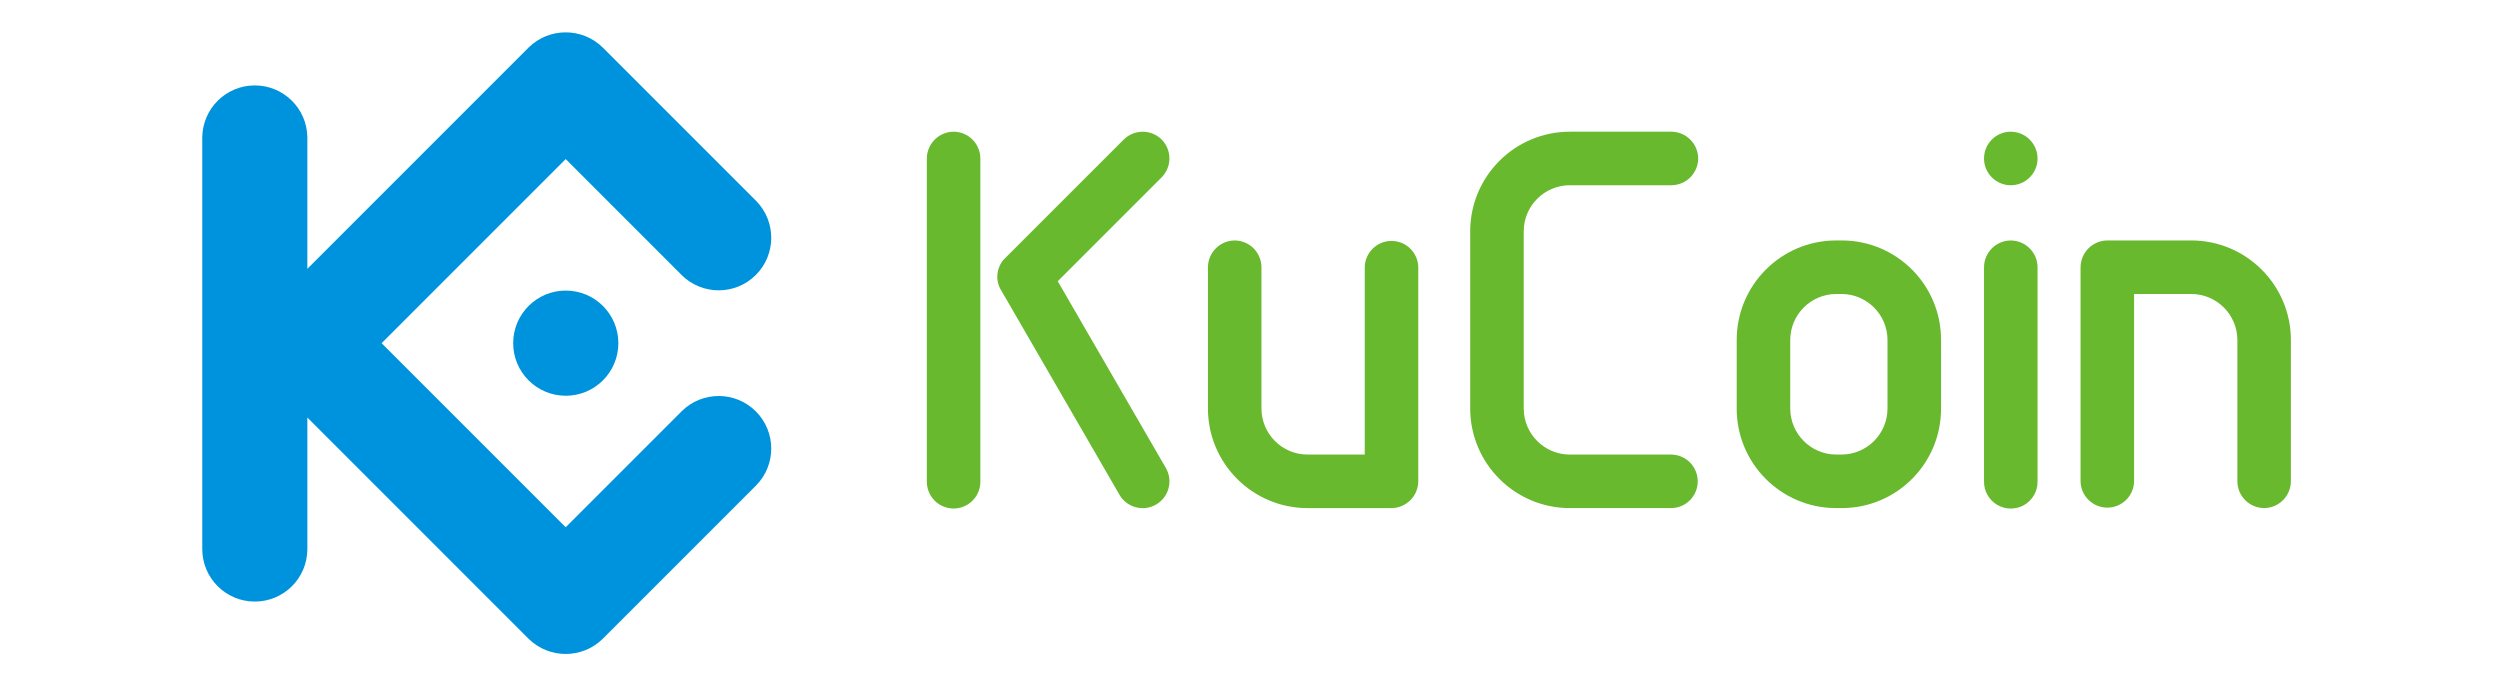
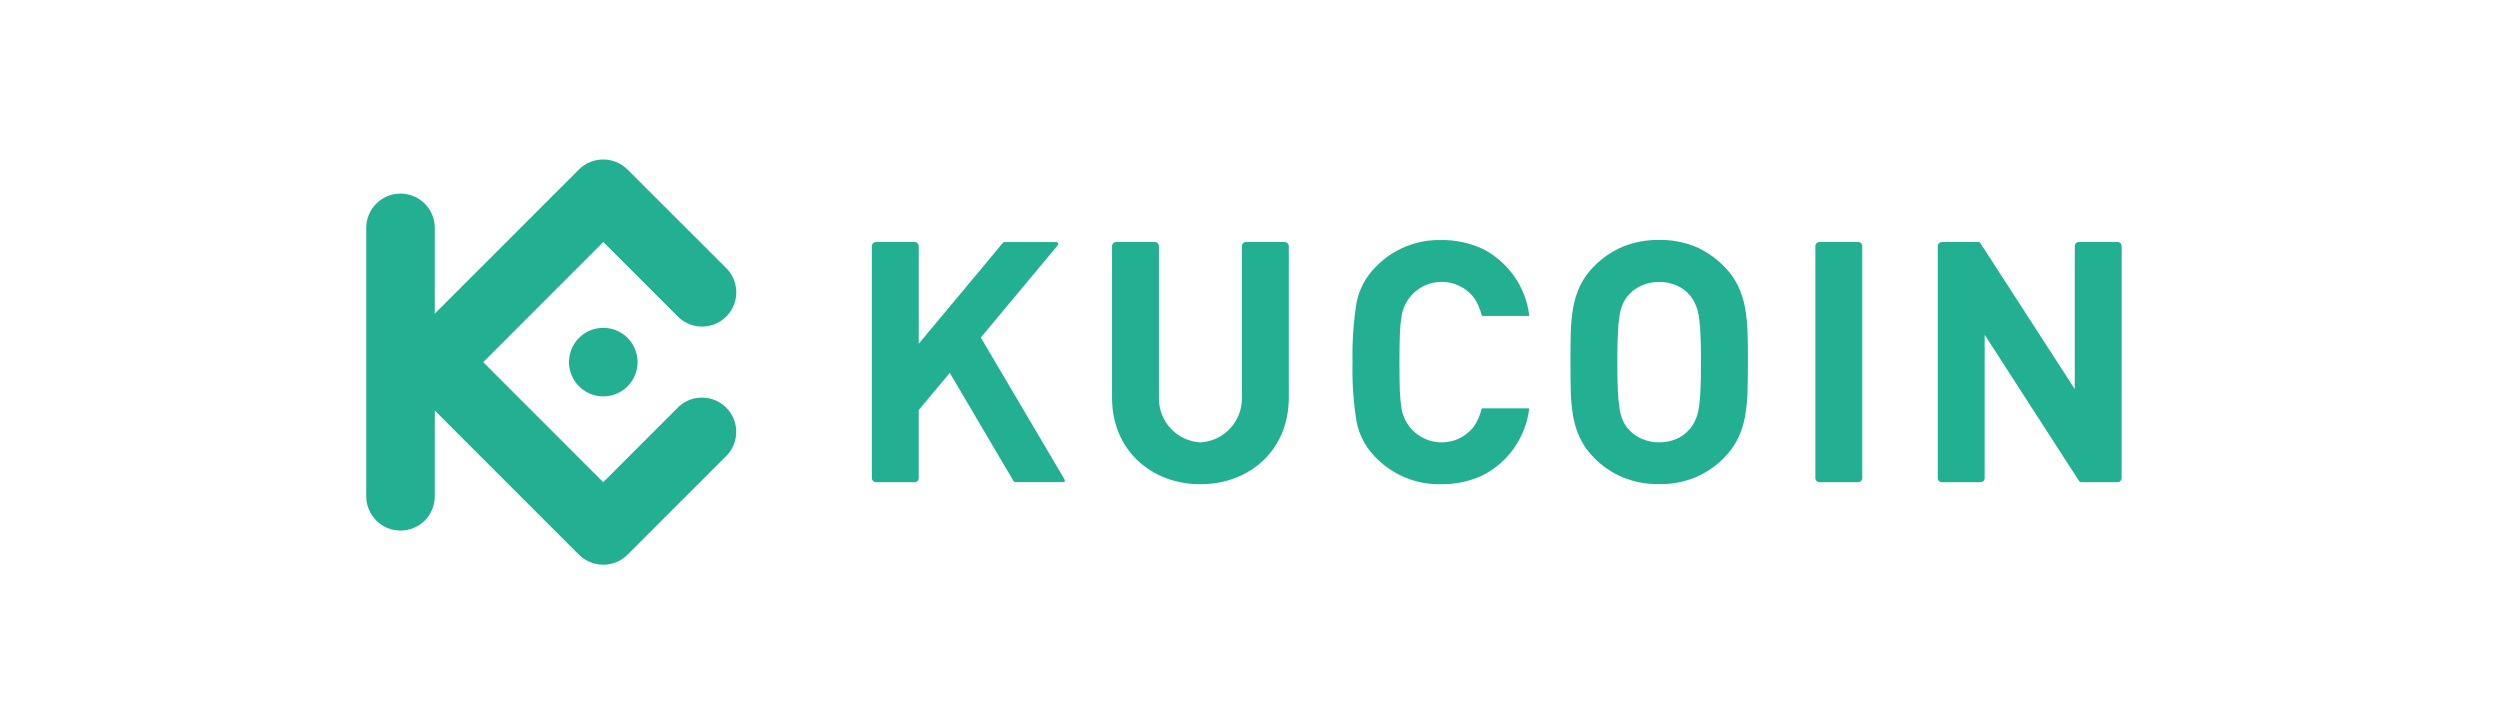
- <svg xmlns="http://www.w3.org/2000/svg" viewBox="0 0 309 85">
+ <svg xmlns="http://www.w3.org/2000/svg" width="276" height="80" viewBox="0 0 276 80">
  <defs>
    <clipPath id="clip-Kucoin">
-       <rect width="309" height="85" />
+       <rect width="276" height="80" />
    </clipPath>
  </defs>
  <g id="Kucoin" clip-path="url(#clip-Kucoin)">
-     <g id="图层_x0020_1" transform="translate(25 4)">
-       <g id="_155962480" transform="translate(0 0)">
-         <path id="_157067296" d="M22.169,38.415l22.75,22.753L59.277,46.81a6.495,6.495,0,0,1,9.185,9.185L49.511,74.946a6.538,6.538,0,0,1-9.185,0L12.99,47.606V63.86A6.495,6.495,0,1,1,0,63.86V12.972a6.495,6.495,0,0,1,12.989,0V29.225L40.327,1.884a6.538,6.538,0,0,1,9.185,0L68.462,20.836a6.495,6.495,0,0,1-9.185,9.185L44.919,15.662,22.169,38.416Zm22.76-6.5a6.5,6.5,0,1,1-6.5,6.5A6.5,6.5,0,0,1,44.928,31.914Z" transform="translate(0 0)" fill="#0093dd" fill-rule="evenodd" />
-         <g id="Group_1" data-name="Group 1" transform="translate(89.556 12.278)">
-           <path id="_155810984" d="M24.918,0A3.334,3.334,0,0,0,21.61,3.309v39.9a3.309,3.309,0,1,0,6.617,0V3.309A3.328,3.328,0,0,0,24.918,0ZM50.631.964a3.334,3.334,0,0,0-4.679,0l-14.8,14.8a3.2,3.2,0,0,0-.464,3.65L45.418,44.869a3.31,3.31,0,0,0,5.739-3.3L37.792,18.481,50.631,5.642a3.324,3.324,0,0,0,0-4.679Z" transform="translate(-21.61 0)" fill="#68b92e" fill-rule="evenodd" />
-           <path id="_155810504" d="M32.936,3.1A3.335,3.335,0,0,0,29.627,6.41V23.865A12.322,12.322,0,0,0,41.943,36.182H52.317a3.339,3.339,0,0,0,3.308-3.308V6.41a3.309,3.309,0,0,0-6.617,0V29.564H41.943a5.7,5.7,0,0,1-5.7-5.7V6.41A3.328,3.328,0,0,0,32.936,3.1Z" transform="translate(5.118 10.342)" fill="#68b92e" fill-rule="evenodd" />
-           <path id="_154065184" d="M65.285,3.309A3.334,3.334,0,0,0,61.976,0H49.422A12.319,12.319,0,0,0,37.106,12.317v21.89A12.319,12.319,0,0,0,49.422,46.523H61.977a3.309,3.309,0,0,0,0-6.617H49.422a5.7,5.7,0,0,1-5.7-5.7V12.317a5.7,5.7,0,0,1,5.7-5.7H61.977a3.329,3.329,0,0,0,3.308-3.309Z" transform="translate(30.055 0)" fill="#68b92e" fill-rule="evenodd" />
-           <path id="_154067296" d="M55.068,0a3.309,3.309,0,1,0,3.308,3.309A3.325,3.325,0,0,0,55.068,0Zm0,13.445a3.324,3.324,0,0,0-3.309,3.308V43.215a3.309,3.309,0,1,0,6.617,0V16.753a3.328,3.328,0,0,0-3.308-3.308Z" transform="translate(78.911 0)" fill="#68b92e" fill-rule="evenodd" />
-           <path id="_157070392" d="M77.2,36.181a3.334,3.334,0,0,0,3.309-3.308V15.418A12.318,12.318,0,0,0,68.195,3.1H57.82a3.339,3.339,0,0,0-3.308,3.308V32.873a3.309,3.309,0,0,0,6.617,0V9.72h7.065a5.7,5.7,0,0,1,5.7,5.7V32.873A3.328,3.328,0,0,0,77.2,36.181Z" transform="translate(88.089 10.341)" fill="#68b92e" fill-rule="evenodd" />
-           <path id="_157071040" d="M44.706,15.417A12.3,12.3,0,0,1,56.952,3.1h.824A12.277,12.277,0,0,1,69.963,15.417v8.449A12.277,12.277,0,0,1,57.776,36.181h-.824A12.291,12.291,0,0,1,44.706,23.866V15.417Zm18.64,0a5.7,5.7,0,0,0-5.687-5.7h-.649a5.7,5.7,0,0,0-5.686,5.7v8.448a5.7,5.7,0,0,0,5.686,5.7h.649a5.7,5.7,0,0,0,5.687-5.7Z" transform="translate(55.394 10.341)" fill="#68b92e" fill-rule="evenodd" />
+     <g id="页面-1" transform="translate(32 9.202)">
+       <g id="导航栏下拉最小宽度备份-4" transform="translate(-13.5 -14.027)">
+         <g id="编组-27备份-2" transform="translate(0 0)">
+           <g id="kucoin-logo">
+             <rect id="矩形" width="240" height="90" transform="translate(0.5 -0.175)" fill="none" />
+             <g id="KUCOIN-logo-3.0" transform="translate(21.933 22.43)">
+               <path id="形状" d="M102.681,19.048c0-1.143,0-2.217-.037-3.21a19.466,19.466,0,0,0-.277-2.793,9.419,9.419,0,0,0-.783-2.433,7.878,7.878,0,0,0-1.545-2.141A9.884,9.884,0,0,0,96.9,6.306a10.3,10.3,0,0,0-4.012-.752,10.439,10.439,0,0,0-4.028.752A9.8,9.8,0,0,0,85.7,8.46,7.81,7.81,0,0,0,84.161,10.6a9.318,9.318,0,0,0-.771,2.433,19.505,19.505,0,0,0-.267,2.793c-.025.993-.037,2.067-.031,3.21s0,2.209.031,3.208a19.505,19.505,0,0,0,.267,2.793,9.317,9.317,0,0,0,.771,2.433A7.906,7.906,0,0,0,85.7,29.613a9.7,9.7,0,0,0,3.159,2.15,10.365,10.365,0,0,0,4.028.756,10.221,10.221,0,0,0,4.012-.756,9.772,9.772,0,0,0,3.14-2.15,7.975,7.975,0,0,0,1.545-2.141,9.418,9.418,0,0,0,.783-2.433,19.51,19.51,0,0,0,.273-2.785c.031-1,.045-2.067.037-3.208Zm-5.179,0c0,1.266-.019,2.32-.062,3.159a16.009,16.009,0,0,1-.205,2.055,5.075,5.075,0,0,1-.411,1.309,3.741,3.741,0,0,1-.616.919,3.978,3.978,0,0,1-1.4,1.028,4.794,4.794,0,0,1-1.913.386,4.877,4.877,0,0,1-1.924-.386,3.991,3.991,0,0,1-1.438-1.028,3.613,3.613,0,0,1-.617-.919,4.933,4.933,0,0,1-.39-1.309,17.117,17.117,0,0,1-.205-2.055q-.056-1.258-.056-3.159c0-1.266.018-2.322.056-3.161a17.182,17.182,0,0,1,.205-2.055,4.933,4.933,0,0,1,.39-1.309,3.647,3.647,0,0,1,.617-.919,4.015,4.015,0,0,1,1.438-1.028,4.768,4.768,0,0,1,1.924-.386,4.689,4.689,0,0,1,1.913.386,4,4,0,0,1,1.4,1.028,3.781,3.781,0,0,1,.616.919,5.072,5.072,0,0,1,.411,1.309,16.068,16.068,0,0,1,.205,2.055C97.486,16.723,97.5,17.78,97.5,19.048Z" transform="translate(49.855 3.327)" fill="#23af91" />
+               <path id="路径" d="M128.739,6.153a.459.459,0,0,0-.454-.454h-4.272a.455.455,0,0,0-.454.454V21.936L113.139,5.826c-.07-.109-.131-.127-.286-.127h-3.962a.46.46,0,0,0-.454.454v25.61a.458.458,0,0,0,.454.452h4.27a.452.452,0,0,0,.451-.452V15.939l10.422,16.146c.072.109.13.128.285.128h3.96a.456.456,0,0,0,.454-.452Z" transform="translate(65.062 3.414)" fill="#23af91" />
+               <path id="路径-2" data-name="路径" d="M105.167,6.153a.455.455,0,0,0-.454-.454h-4.267a.456.456,0,0,0-.455.454V31.761a.456.456,0,0,0,.455.454h4.267a.455.455,0,0,0,.454-.454Z" transform="translate(59.994 3.414)" fill="#23af91" />
+               <path id="路径-3" data-name="路径" d="M73.231,19.042c0-1.274.014-2.335.051-3.179a16.332,16.332,0,0,1,.206-2.055,4.494,4.494,0,0,1,7.988-1.852,5.878,5.878,0,0,1,.822,1.874.138.138,0,0,0,.148.113h5.025c.072,0,.1-.049.086-.119a9.557,9.557,0,0,0-5.138-7.285,10.562,10.562,0,0,0-4.6-.976,9.717,9.717,0,0,0-7.149,2.906A7.672,7.672,0,0,0,68.5,12.448a36.612,36.612,0,0,0-.448,6.593,35.585,35.585,0,0,0,.448,6.591,7.684,7.684,0,0,0,2.16,3.987,9.717,9.717,0,0,0,7.149,2.9,10.59,10.59,0,0,0,4.6-.974,9.558,9.558,0,0,0,5.138-7.285c.012-.072-.014-.119-.086-.119H82.438a.136.136,0,0,0-.148.113,5.881,5.881,0,0,1-.822,1.872,4.494,4.494,0,0,1-7.988-1.85,16.423,16.423,0,0,1-.205-2.055C73.246,21.375,73.231,20.312,73.231,19.042Z" transform="translate(40.834 3.332)" fill="#23af91" />
+               <path id="路径-4" data-name="路径" d="M40.064,6.153a.456.456,0,0,0-.454-.454H35.341a.456.456,0,0,0-.454.454v25.61a.456.456,0,0,0,.454.452h4.268a.457.457,0,0,0,.454-.452V24.246l3.426-4.1,7.036,11.93a.286.286,0,0,0,.255.136h5.187c.238,0,.281-.148.162-.352L46.917,16.245,55.37,6.106c.171-.206.1-.4-.168-.4h-5.67a.205.205,0,0,0-.177.082L40.064,16.93Z" transform="translate(20.932 3.414)" fill="#23af91" />
+               <path id="路径-5" data-name="路径" d="M61.217,27.821a4.849,4.849,0,0,1-4.581-4.879V6.153a.456.456,0,0,0-.454-.454H51.914a.456.456,0,0,0-.454.454V22.877c0,5.847,4.373,9.562,9.757,9.562s9.757-3.716,9.757-9.562V6.153A.458.458,0,0,0,70.52,5.7H66.25a.456.456,0,0,0-.452.454v16.79A4.852,4.852,0,0,1,61.217,27.821Z" transform="translate(30.876 3.414)" fill="#23af91" />
+               <path id="形状-2" data-name="形状" d="M12.914,22.378,26.165,35.631l8.364-8.364a3.783,3.783,0,0,1,5.343,5.343L28.834,43.649a3.81,3.81,0,0,1-5.343,0L7.567,27.721v9.468a3.783,3.783,0,0,1-7.567,0V7.555a3.783,3.783,0,0,1,7.567,0v9.468L23.489,1.1a3.808,3.808,0,0,1,5.343,0L39.878,12.135a3.783,3.783,0,0,1-5.343,5.343L26.171,9.114ZM26.171,18.59h0A3.784,3.784,0,1,0,28.848,19.7a3.787,3.787,0,0,0-2.677-1.109Z" transform="translate(0 -0.003)" fill="#23af91" fill-rule="evenodd" />
+             </g>
+           </g>
        </g>
      </g>
    </g>
  </g>
</svg>
